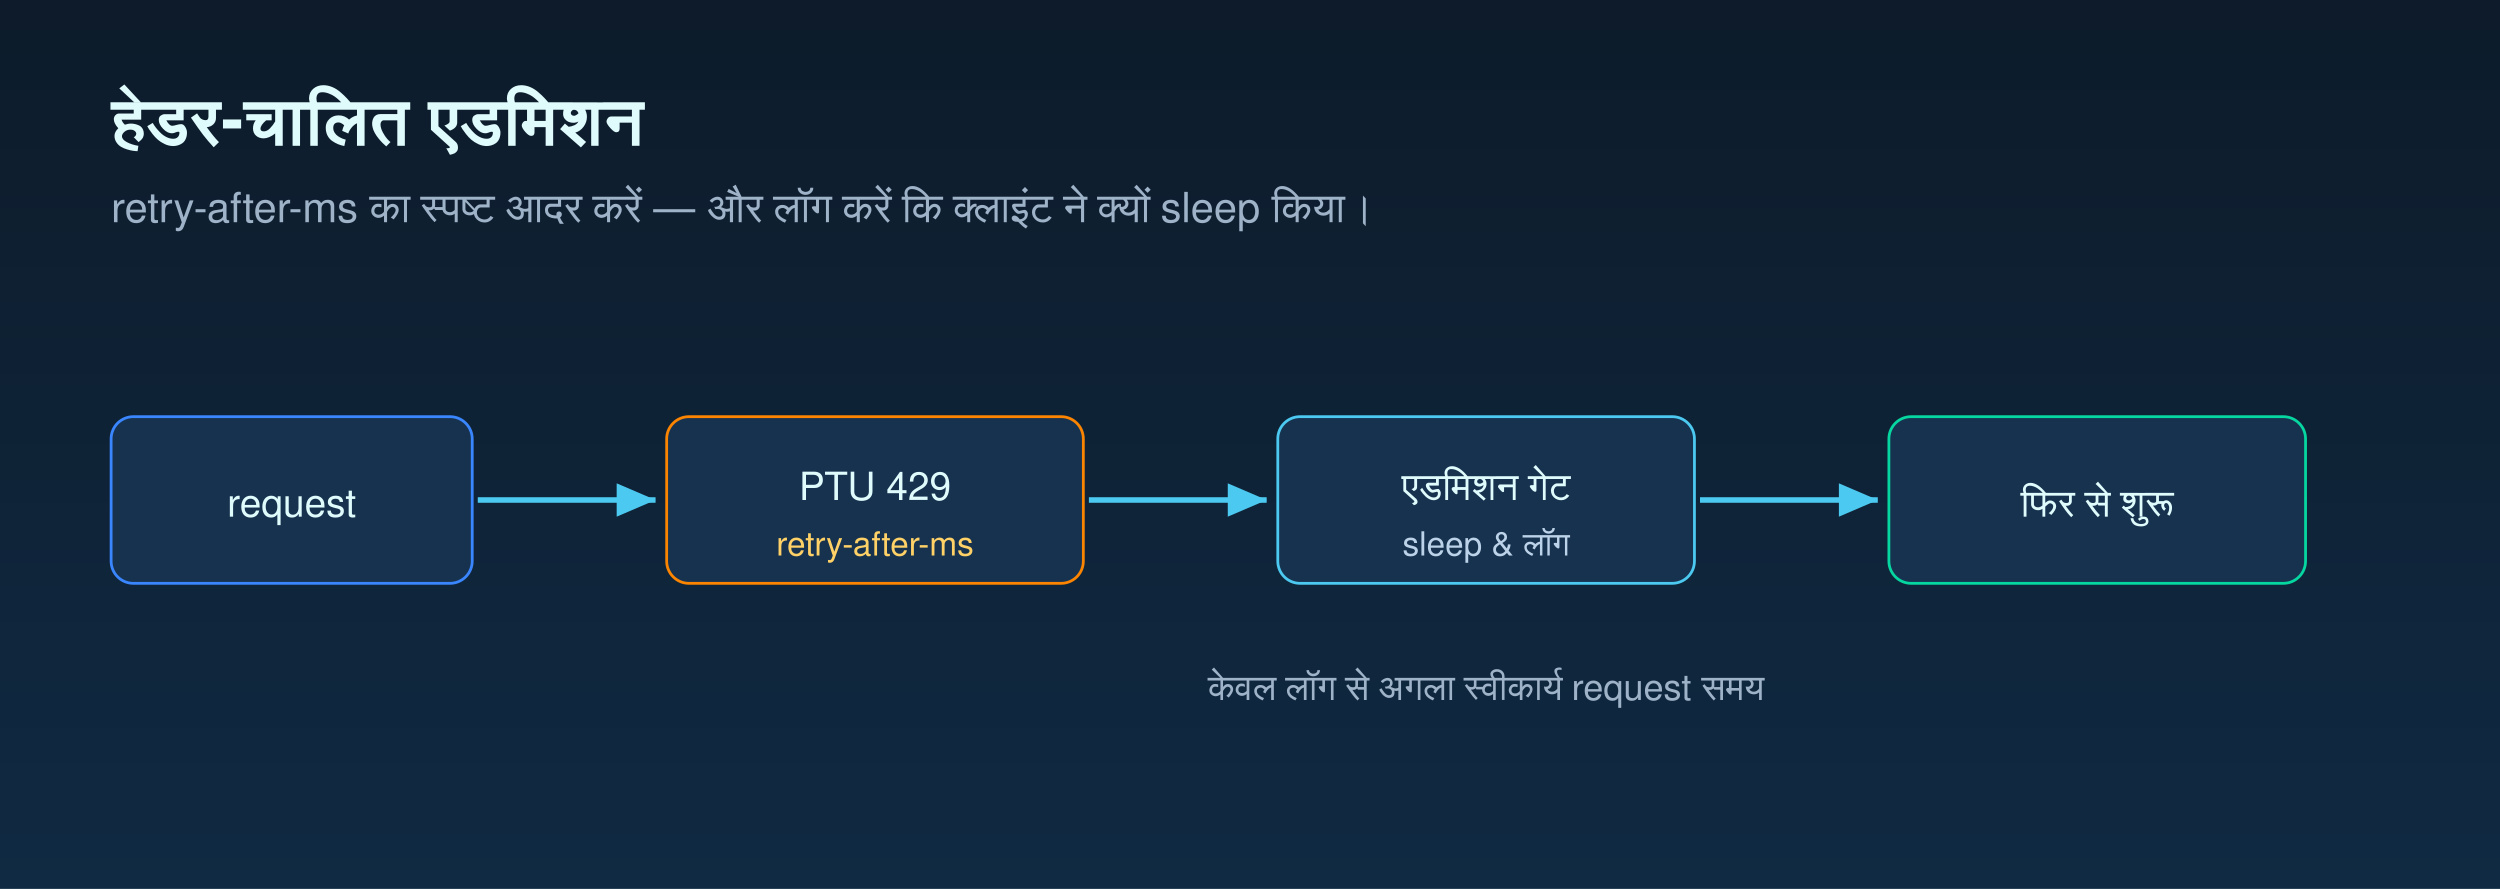
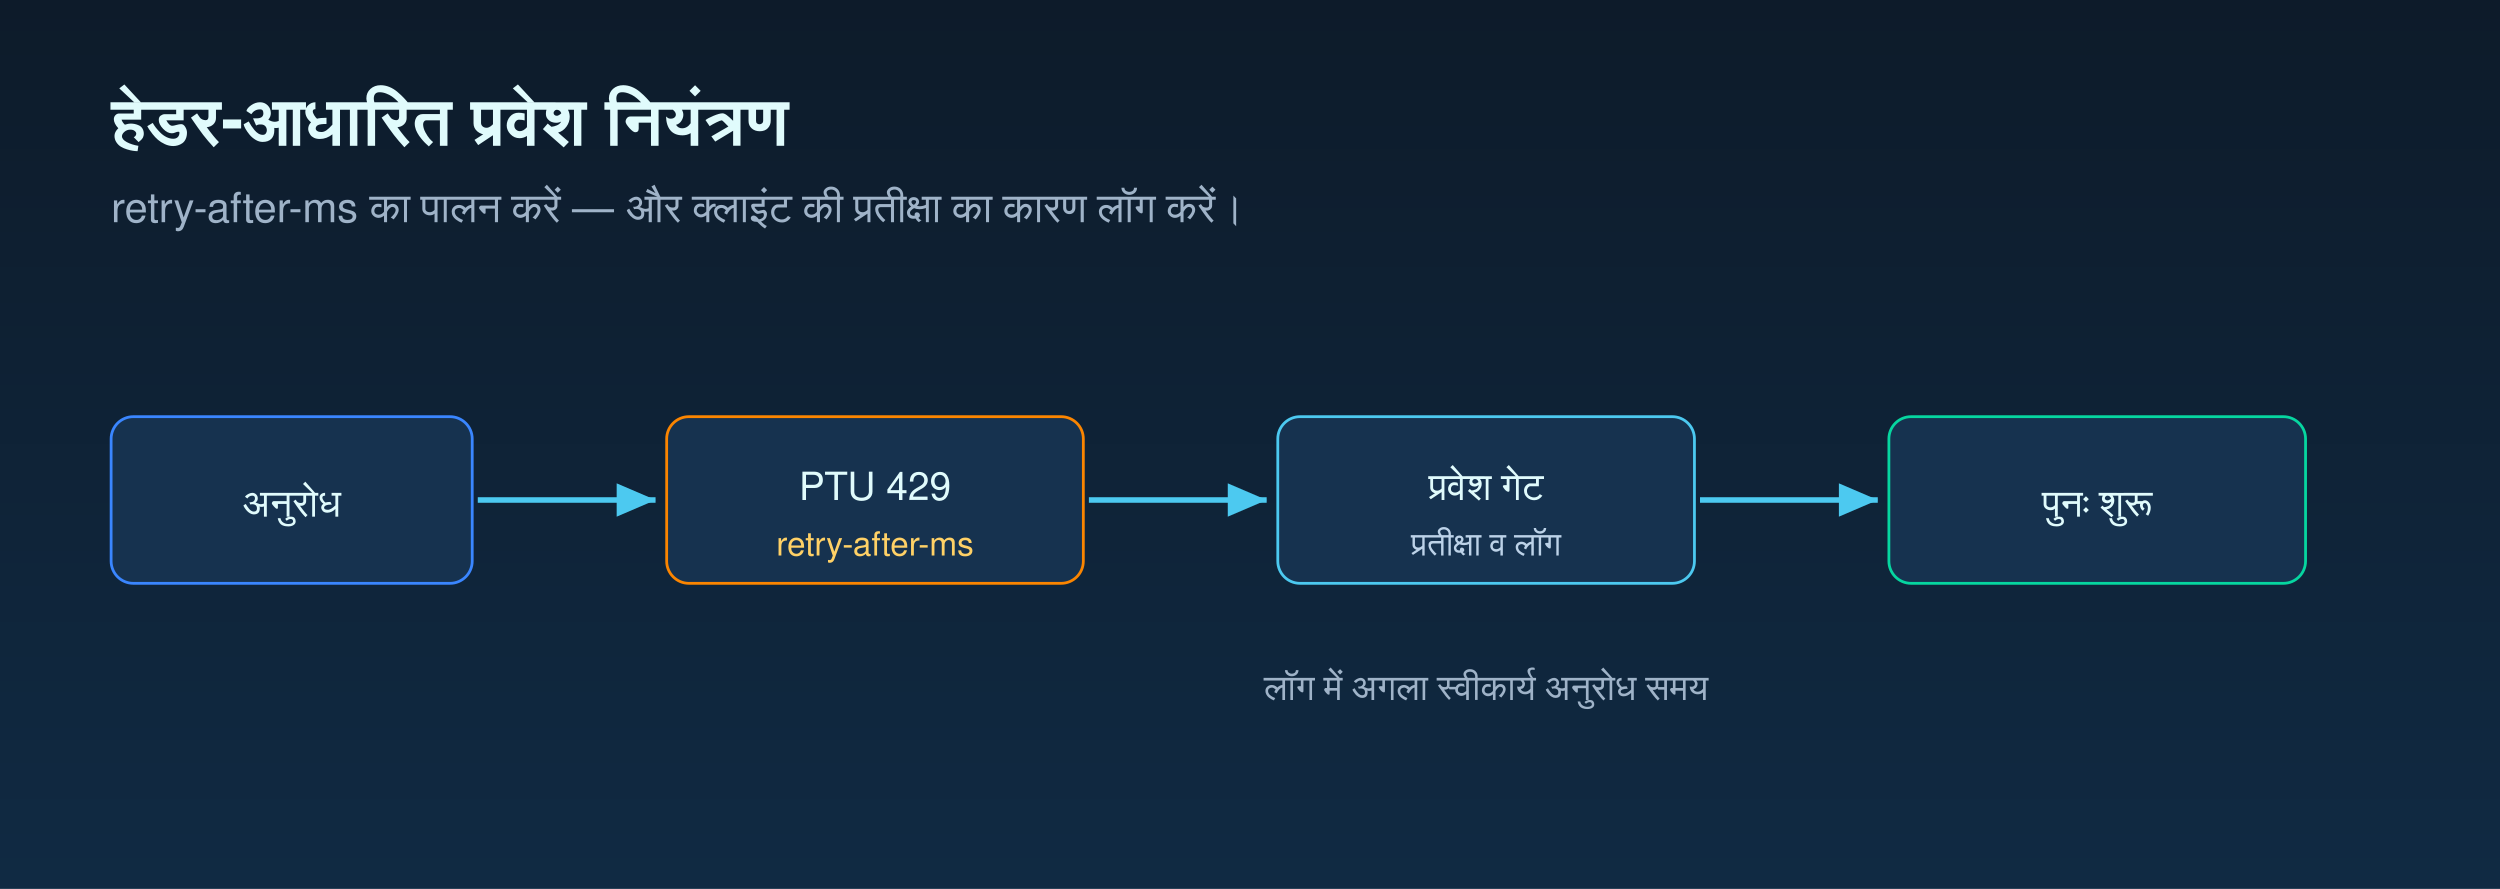
<svg xmlns="http://www.w3.org/2000/svg" viewBox="0 0 900 320" role="img" aria-labelledby="acTitle acDesc" width="900" height="320">
  <defs>
    <linearGradient id="acBg" x1="0" y1="0" x2="0" y2="1">
      <stop offset="0" stop-color="#0d1b2a" />
      <stop offset="1" stop-color="#102a43" />
    </linearGradient>
    <marker id="acArrow" markerWidth="10" markerHeight="10" refX="7" refY="3" orient="auto">
      <path d="M0,0 L7,3 L0,6 Z" fill="#4cc9f0" />
    </marker>
  </defs>
  <rect width="900" height="320" fill="url(#acBg)" />
-   <text x="40" y="52" fill="#e0fbfc" font-family="Segoe UI, Helvetica, Arial, sans-serif" font-size="24" font-weight="700">हेडर-चालित एडमिशन</text>
-   <text x="40" y="80" fill="#9fb3c8" font-family="Segoe UI, Helvetica, Arial, sans-serif" font-size="15">retry-after-ms का स्पष्ट आदर करें — और लॉग करें कि क्लाइंट ने क्यों sleep किया।</text>
+   <text x="40" y="52" fill="#e0fbfc" font-family="Segoe UI, Helvetica, Arial, sans-serif" font-size="24" font-weight="700">हेडर-आधारित प्रवेश नियंत्रण</text>
+   <text x="40" y="80" fill="#9fb3c8" font-family="Segoe UI, Helvetica, Arial, sans-serif" font-size="15">retry-after-ms का पालन करें — और क्लाइंट की प्रतीक्षा का कारण लॉग करें।</text>
  <g font-family="Segoe UI, Helvetica, Arial, sans-serif" font-size="14" text-anchor="middle">
    <rect x="40" y="150" width="130" height="60" rx="8" fill="#16324f" stroke="#3a86ff" />
-     <text x="105" y="186" fill="#e0fbfc">request</text>
+     <text x="105" y="186" fill="#e0fbfc">अनुरोध</text>
    <rect x="240" y="150" width="150" height="60" rx="8" fill="#16324f" stroke="#fb8500" />
    <text x="315" y="180" fill="#e0fbfc">PTU 429</text>
    <text x="315" y="200" fill="#ffd166" font-size="12">retry-after-ms</text>
    <rect x="460" y="150" width="150" height="60" rx="8" fill="#16324f" stroke="#4cc9f0" />
-     <text x="535" y="180" fill="#e0fbfc">एडमिशन गेट</text>
-     <text x="535" y="200" fill="#bcd2e8" font-size="12">sleep &amp; लॉग</text>
+     <text x="535" y="180" fill="#e0fbfc">प्रवेश गेट</text>
+     <text x="535" y="200" fill="#bcd2e8" font-size="12">प्रतीक्षा व लॉग</text>
    <rect x="680" y="150" width="150" height="60" rx="8" fill="#16324f" stroke="#06d6a0" />
-     <text x="755" y="186" fill="#e0fbfc">फिर से शुरू</text>
+     <text x="755" y="186" fill="#e0fbfc">पुनः शुरू</text>
  </g>
  <g stroke="#4cc9f0" stroke-width="2" marker-end="url(#acArrow)">
    <line x1="172" y1="180" x2="236" y2="180" />
    <line x1="392" y1="180" x2="456" y2="180" />
    <line x1="612" y1="180" x2="676" y2="180" />
  </g>
-   <text x="535" y="252" fill="#9fb3c8" text-anchor="middle" font-family="Segoe UI, Helvetica, Arial, sans-serif" font-size="13">केवल लॉग से अगला स्वीकार्य request समय</text>
+   <text x="535" y="252" fill="#9fb3c8" text-anchor="middle" font-family="Segoe UI, Helvetica, Arial, sans-serif" font-size="13">लॉग में अगला स्वीकार्य अनुरोध समय</text>
</svg>
